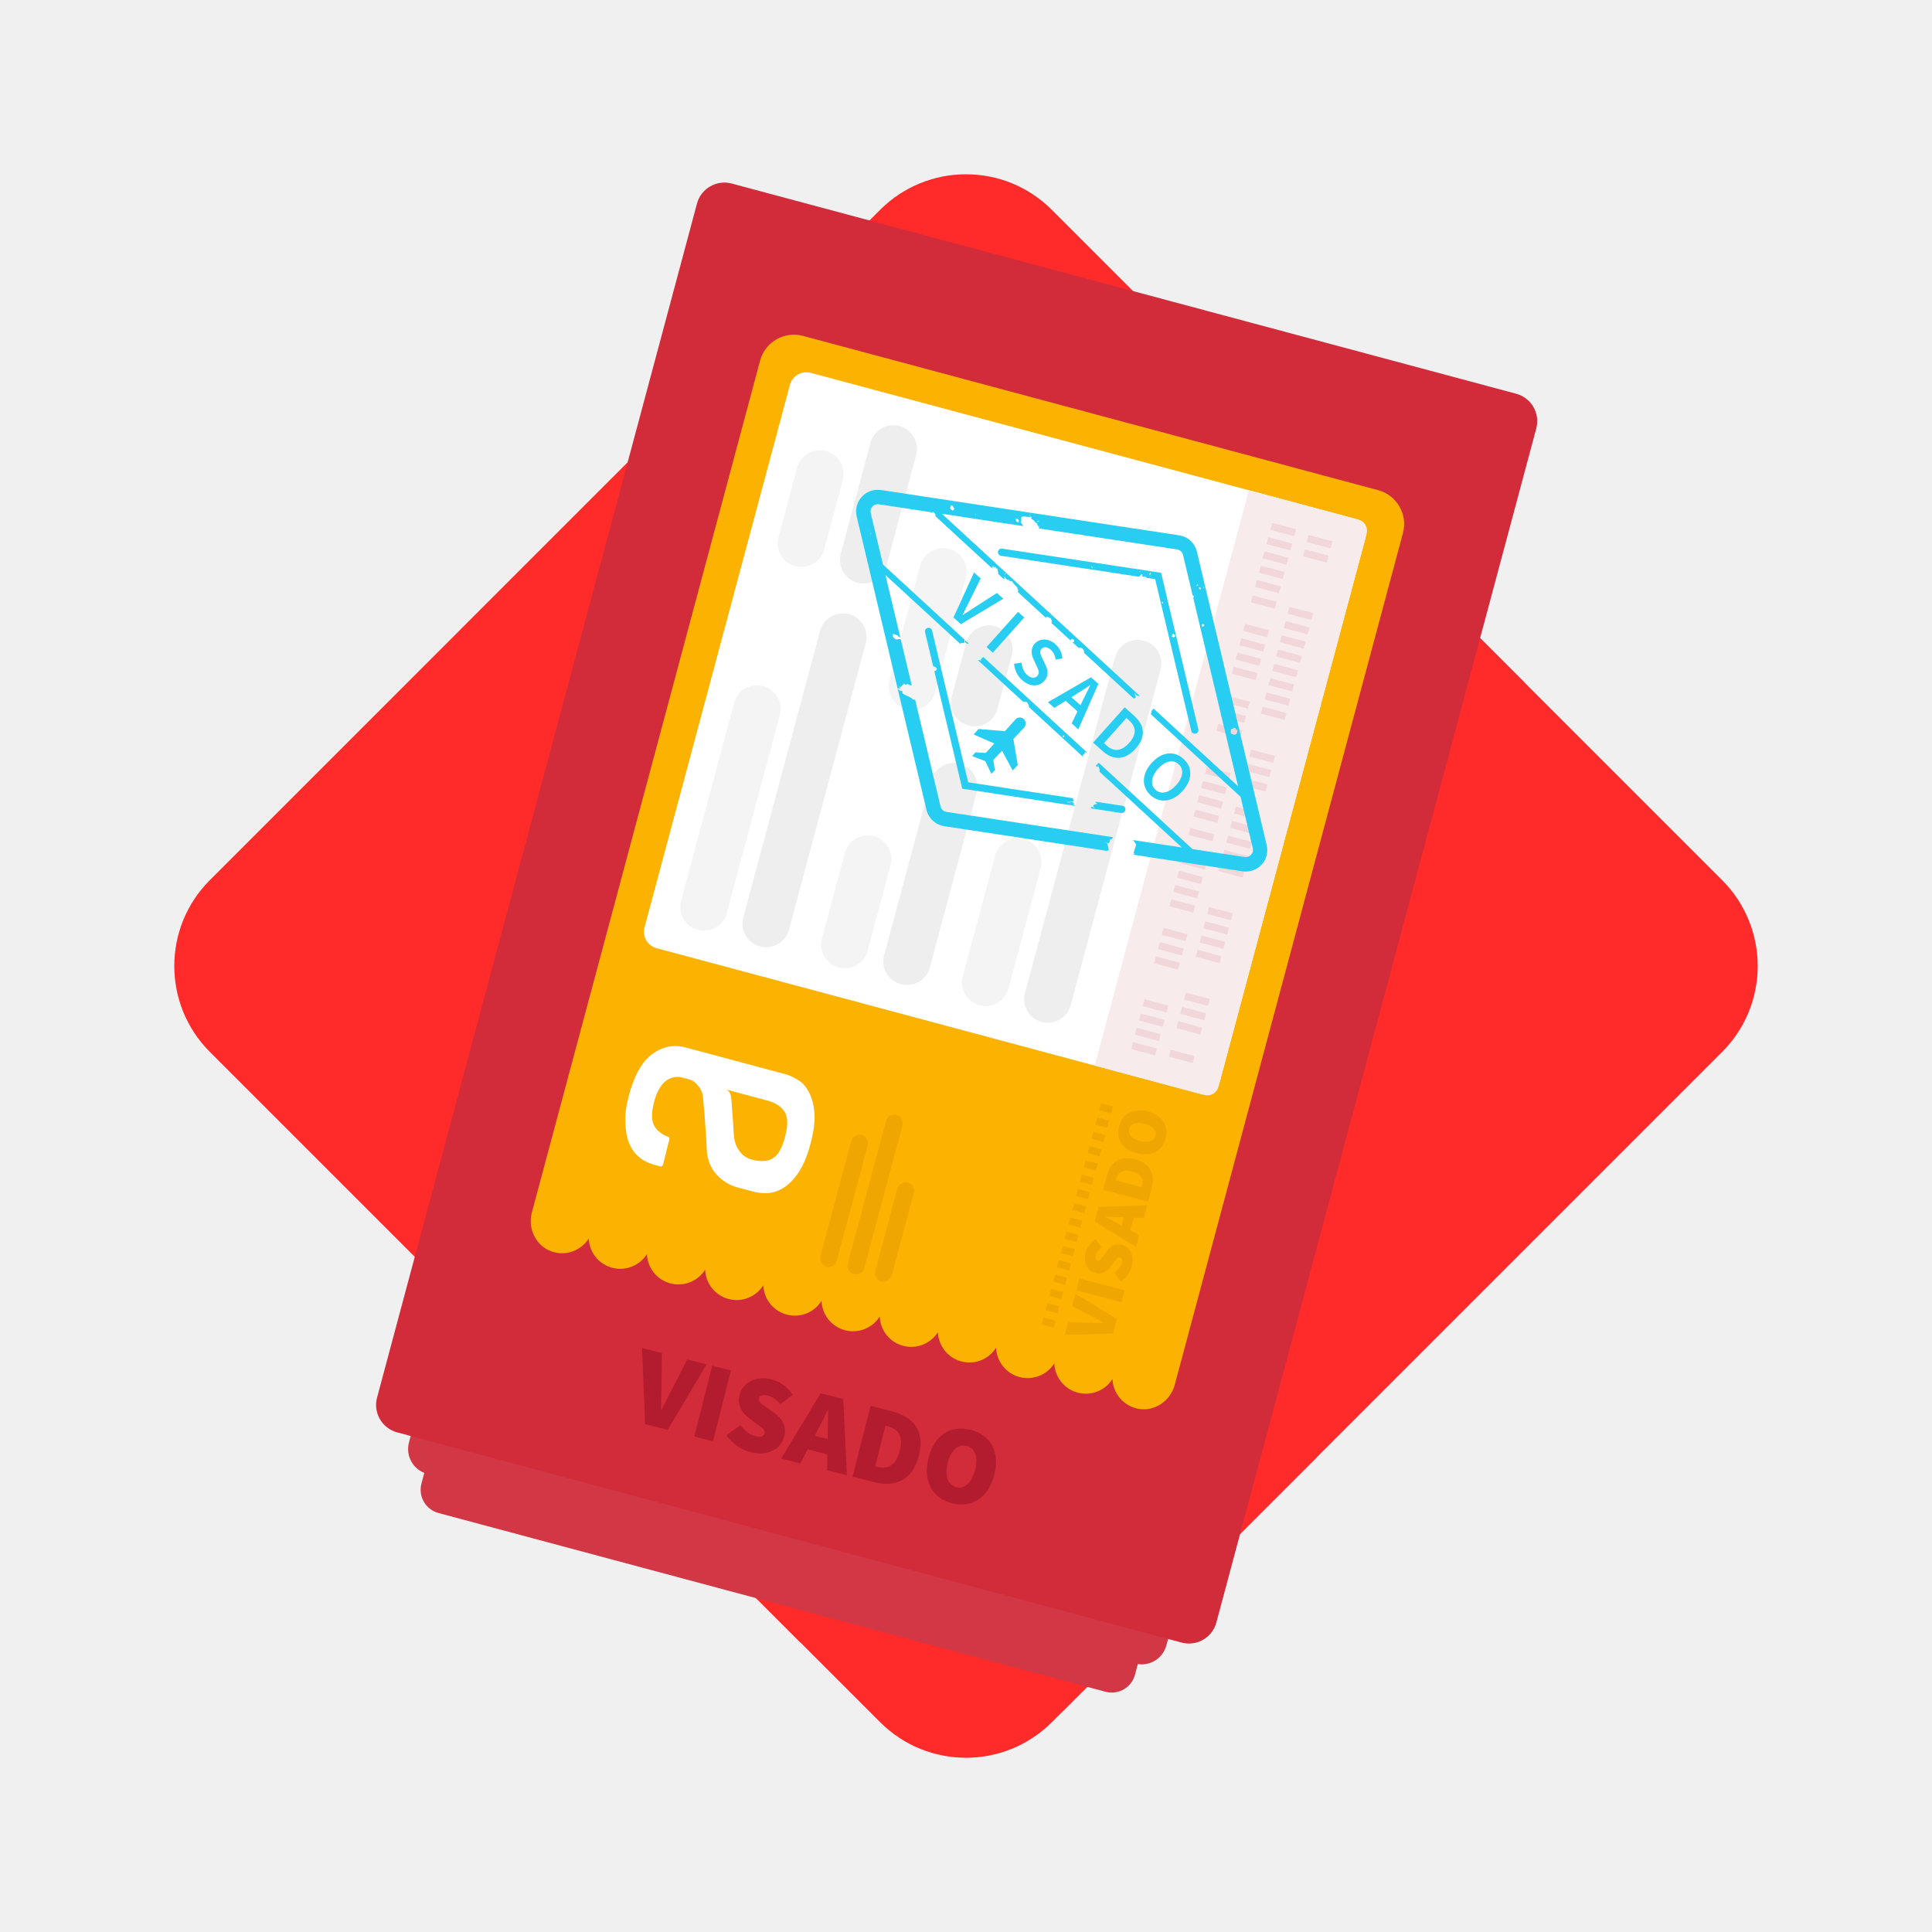
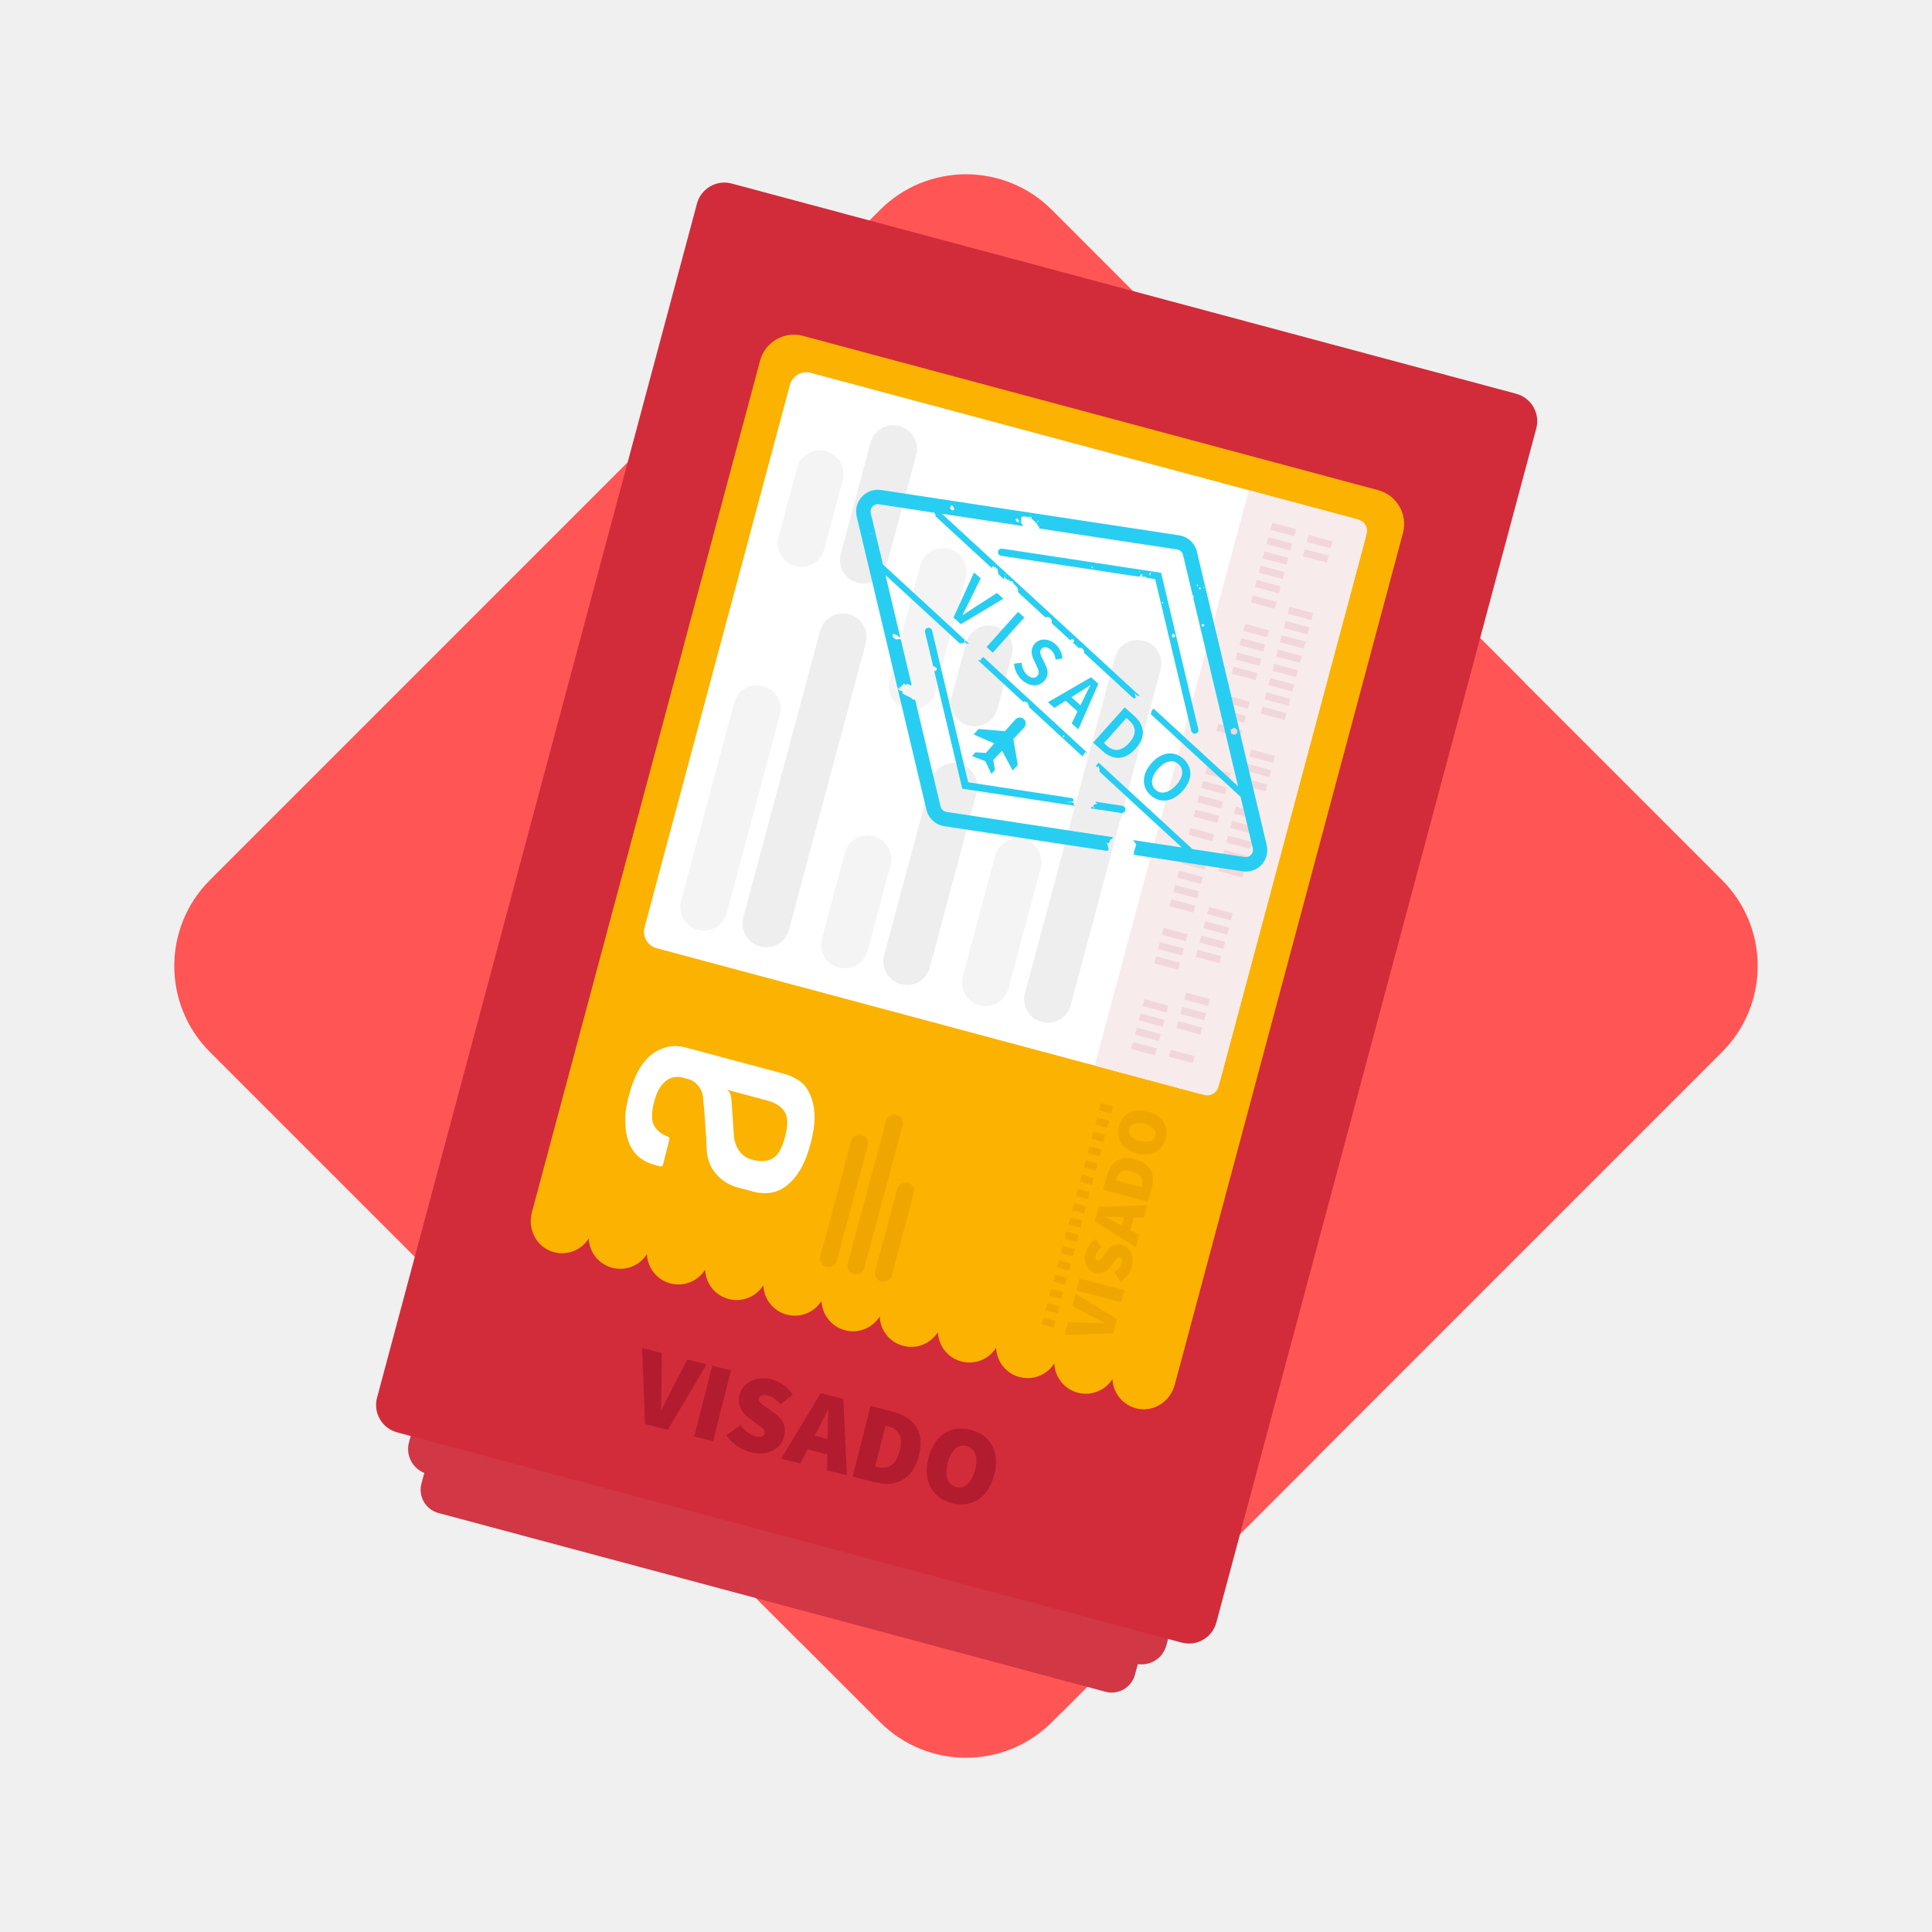
<svg xmlns="http://www.w3.org/2000/svg" version="1.1" id="Layer_1" x="0px" y="0px" viewBox="0 0 454.17 454.17" style="enable-background:new 0 0 454.17 454.17;" xml:space="preserve">
  <defs id="defs277" />
  <style type="text/css" id="style2">
	.st0{fill:#D7DBDE;}
	.st1{fill:#C6CACC;}
	.st2{fill:#d13744;}
	.st3{fill:#d13744;}
	.st4{fill:#D22C3A;}
	.st5{fill:#FBB200;}
	.st6{fill:#FFFFFF;}
	.st7{fill:#F8EBEC;}
	.st8{fill:#F2D7DA;}
	.st9{fill:#F4F4F4;}
	.st10{fill:#EEEEEE;}
	.st11{fill:#EFA600;}
	.st12{fill:#27CEF1;}
	.st13{fill:none;}
	.st14{fill:#B21C2E;}
</style>
  <g id="g272">
-     <path class="st0" d="M404.83,247.29l-95.32,95.32l-18.18,18.18l-35.07,35.07l-6.7,6.7l-2.28,2.28c-11.16,11.16-29.24,11.16-40.39,0   l-18.74-18.74l-11.6-11.6l-66.19-66.19l-61.02-61.02c-11.16-11.16-11.16-29.25,0-40.4L165.55,90.67l4.28-4.28l28.56-28.56   l8.49-8.49c11.16-11.16,29.24-11.16,40.39,0l29.5,29.5l81.55,81.55l46.49,46.49C415.99,218.04,415.99,236.13,404.83,247.29z" id="path4" style="fill:#ff2a2a" />
-     <path class="st1" d="M358.34,160.39l-48.83,182.22l-18.18,18.18l-35.07,35.07l-6.7,6.7l-61.42-16.46l-11.6-11.6l-66.19-66.19   l-2.47-2.47l57.66-215.17l8.68-32.4c0.95-3.57,4.62-5.68,8.18-4.73l15.98,4.28l78.39,21.01L358.34,160.39z" id="path6" style="fill:#ff2a2a" />
+     <path class="st0" d="M404.83,247.29l-95.32,95.32l-18.18,18.18l-35.07,35.07l-6.7,6.7l-2.28,2.28c-11.16,11.16-29.24,11.16-40.39,0   l-18.74-18.74l-11.6-11.6l-66.19-66.19l-61.02-61.02c-11.16-11.16-11.16-29.25,0-40.4L165.55,90.67l4.28-4.28l28.56-28.56   l8.49-8.49c11.16-11.16,29.24-11.16,40.39,0l29.5,29.5l81.55,81.55l46.49,46.49C415.99,218.04,415.99,236.13,404.83,247.29z" id="path4" style="fill:#ff5555" />
+     <path class="st1" d="M358.34,160.39l-48.83,182.22l-18.18,18.18l-35.07,35.07l-6.7,6.7l-61.42-16.46l-11.6-11.6l-66.19-66.19   l-2.47-2.47l57.66-215.17l8.68-32.4c0.95-3.57,4.62-5.68,8.18-4.73l15.98,4.28l78.39,21.01L358.34,160.39z" id="path6" style="fill:#ff5555" />
    <path class="st2" d="M330.74,155.08l-63.93,238.6c-0.81,3.03-3.92,4.83-6.95,4.01l-156.77-42.01c-3.03-0.81-4.83-3.92-4.01-6.95   L163,110.13c0.81-3.03,3.92-4.83,6.95-4.01l156.77,42.01C329.75,148.94,331.55,152.05,330.74,155.08z" id="path8" />
    <path class="st3" d="M342.05,133.51l-67.86,253.28c-0.86,3.22-4.17,5.12-7.38,4.26L100.4,346.46c-3.22-0.86-5.12-4.17-4.26-7.38   L164,85.8c0.86-3.22,4.17-5.12,7.38-4.26l166.41,44.59C341,126.99,342.91,130.29,342.05,133.51z" id="path10" />
    <path class="st4" d="M361.14,100.74l-75.2,280.67c-0.95,3.56-4.62,5.68-8.18,4.72l-184.4-49.41c-3.56-0.95-5.68-4.62-4.72-8.18   l75.2-280.67c0.95-3.56,4.62-5.68,8.18-4.72l184.4,49.41C359.98,93.52,362.1,97.18,361.14,100.74z" id="path12" />
    <path class="st5" d="M125.03,285.02c-1.03,3.84,0.99,7.96,4.76,9.21c3.35,1.11,6.85-0.29,8.61-3.09c0.12,3.16,2.27,6.02,5.49,6.88   c3.22,0.86,6.51-0.53,8.19-3.21c0.12,3.16,2.27,6.02,5.49,6.88c3.22,0.86,6.51-0.53,8.19-3.21c0.12,3.16,2.27,6.02,5.49,6.88   c3.22,0.86,6.51-0.53,8.19-3.21c0.12,3.16,2.27,6.02,5.49,6.88s6.51-0.53,8.19-3.21c0.12,3.16,2.27,6.02,5.49,6.88   c3.22,0.86,6.51-0.53,8.19-3.21c0.12,3.16,2.27,6.02,5.49,6.88c3.22,0.86,6.51-0.53,8.19-3.21c0.12,3.16,2.27,6.02,5.49,6.88   c3.22,0.86,6.51-0.53,8.19-3.21c0.12,3.16,2.27,6.02,5.49,6.88c3.22,0.86,6.51-0.53,8.19-3.21c0.12,3.16,2.27,6.02,5.49,6.88   c3.22,0.86,6.51-0.53,8.19-3.21c0.12,3.3,2.46,6.26,5.91,6.98c3.89,0.81,7.69-1.76,8.72-5.59l53.65-200.24   c1.18-4.39-1.43-8.91-5.82-10.09L188.77,78.96c-4.39-1.18-8.91,1.43-10.09,5.82L125.03,285.02z" id="path14" />
    <path class="st6" d="M320.93,126.72l-34.17,127.51c-0.57,2.14-2.77,3.41-4.91,2.83l-127.5-34.16c-2.14-0.57-3.41-2.77-2.83-4.91   l34.17-127.51c0.57-2.14,2.77-3.41,4.91-2.83l127.51,34.17C320.23,122.39,321.5,124.58,320.93,126.72z" id="path16" />
    <path class="st7" d="M283.14,257.41l-25.8-6.91l36.24-135.25l25.8,6.91c1.43,0.38,2.27,1.85,1.89,3.28L286.42,255.5   C286.04,256.94,284.57,257.79,283.14,257.41z" id="path18" />
    <g id="g134">
      <g id="g72">
        <path class="st8" d="M280.82,248.27l-0.44,1.64l-5.61-1.5l0.44-1.64L280.82,248.27z" id="path20" />
        <path class="st8" d="M282.62,241.56l-0.44,1.64l-5.61-1.5l0.44-1.64L282.62,241.56z" id="path22" />
        <path class="st8" d="M283.52,238.2l-0.44,1.64l-5.61-1.5l0.44-1.64L283.52,238.2z" id="path24" />
        <path class="st8" d="M284.42,234.85l-0.44,1.64l-5.61-1.5l0.44-1.64L284.42,234.85z" id="path26" />
        <path class="st8" d="M287.12,224.78l-0.44,1.64l-5.61-1.5l0.44-1.64L287.12,224.78z" id="path28" />
        <path class="st8" d="M288.02,221.42l-0.44,1.64l-5.61-1.5l0.44-1.64L288.02,221.42z" id="path30" />
        <path class="st8" d="M288.92,218.06l-0.44,1.64l-5.61-1.5l0.44-1.64L288.92,218.06z" id="path32" />
        <path class="st8" d="M289.82,214.71l-0.44,1.64l-5.61-1.5l0.44-1.64L289.82,214.71z" id="path34" />
        <path class="st8" d="M292.52,204.64l-0.44,1.64l-5.61-1.5l0.44-1.64L292.52,204.64z" id="path36" />
        <path class="st8" d="M293.41,201.28l-0.44,1.64l-5.61-1.5l0.44-1.64L293.41,201.28z" id="path38" />
        <path class="st8" d="M294.31,197.93l-0.44,1.64l-5.61-1.5l0.44-1.64L294.31,197.93z" id="path40" />
        <path class="st8" d="M295.24,194.48l-0.44,1.64l-5.61-1.5l0.44-1.64L295.24,194.48z" id="path42" />
        <path class="st8" d="M296.14,191.12l-0.44,1.64l-5.61-1.5l0.44-1.64L296.14,191.12z" id="path44" />
        <path class="st8" d="M297.94,184.41l-0.44,1.64l-5.61-1.5l0.44-1.64L297.94,184.41z" id="path46" />
        <path class="st8" d="M298.84,181.05l-0.44,1.64l-5.61-1.5l0.44-1.64L298.84,181.05z" id="path48" />
        <path class="st8" d="M299.74,177.7l-0.44,1.64l-5.61-1.5l0.44-1.64L299.74,177.7z" id="path50" />
        <path class="st8" d="M302.43,167.63l-0.44,1.64l-5.61-1.5l0.44-1.64L302.43,167.63z" id="path52" />
        <path class="st8" d="M303.33,164.27l-0.44,1.64l-5.61-1.5l0.44-1.64L303.33,164.27z" id="path54" />
        <path class="st8" d="M304.23,160.91l-0.44,1.64l-5.61-1.5l0.44-1.64L304.23,160.91z" id="path56" />
        <path class="st8" d="M305.13,157.56l-0.44,1.64l-5.61-1.5l0.44-1.64L305.13,157.56z" id="path58" />
        <path class="st8" d="M306.03,154.2l-0.44,1.64l-5.61-1.5l0.44-1.64L306.03,154.2z" id="path60" />
        <path class="st8" d="M306.93,150.84l-0.44,1.64l-5.61-1.5l0.44-1.64L306.93,150.84z" id="path62" />
        <path class="st8" d="M307.83,147.49l-0.44,1.64l-5.61-1.5l0.44-1.64L307.83,147.49z" id="path64" />
        <path class="st8" d="M308.73,144.13l-0.44,1.64l-5.61-1.5l0.44-1.64L308.73,144.13z" id="path66" />
        <path class="st8" d="M312.35,130.63l-0.44,1.64l-5.61-1.5l0.44-1.64L312.35,130.63z" id="path68" />
        <path class="st8" d="M313.25,127.27l-0.44,1.64l-5.61-1.5l0.44-1.64L313.25,127.27z" id="path70" />
      </g>
      <g id="g132">
        <path class="st8" d="M301.07,137.84l-0.44,1.64l-5.61-1.5l0.44-1.64L301.07,137.84z" id="path74" />
        <path class="st8" d="M301.97,134.48l-0.44,1.64l-5.61-1.5l0.44-1.64L301.97,134.48z" id="path76" />
        <path class="st8" d="M302.87,131.12l-0.44,1.64l-5.61-1.5l0.44-1.64L302.87,131.12z" id="path78" />
        <path class="st8" d="M303.77,127.77l-0.44,1.64l-5.61-1.5l0.44-1.64L303.77,127.77z" id="path80" />
        <path class="st8" d="M304.67,124.41l-0.44,1.64l-5.61-1.5l0.44-1.64L304.67,124.41z" id="path82" />
        <path class="st8" d="M271.96,246.46l-0.44,1.64l-5.61-1.5l0.44-1.64L271.96,246.46z" id="path84" />
        <path class="st8" d="M272.86,243.1l-0.44,1.64l-5.61-1.5l0.44-1.64L272.86,243.1z" id="path86" />
        <path class="st8" d="M273.76,239.75l-0.44,1.64l-5.61-1.5l0.44-1.64L273.76,239.75z" id="path88" />
        <path class="st8" d="M274.66,236.39l-0.44,1.64l-5.61-1.5l0.44-1.64L274.66,236.39z" id="path90" />
        <path class="st8" d="M277.36,226.32l-0.44,1.64l-5.61-1.5l0.44-1.64L277.36,226.32z" id="path92" />
        <path class="st8" d="M278.26,222.97l-0.44,1.64l-5.61-1.5l0.44-1.64L278.26,222.97z" id="path94" />
        <path class="st8" d="M279.16,219.61l-0.44,1.64l-5.61-1.5l0.44-1.64L279.16,219.61z" id="path96" />
        <path class="st8" d="M280.96,212.9l-0.44,1.64l-5.61-1.5l0.44-1.64L280.96,212.9z" id="path98" />
        <path class="st8" d="M281.86,209.54l-0.44,1.64l-5.61-1.5l0.44-1.64L281.86,209.54z" id="path100" />
        <path class="st8" d="M282.76,206.18l-0.44,1.64l-5.61-1.5l0.44-1.64L282.76,206.18z" id="path102" />
        <path class="st8" d="M283.66,202.83l-0.44,1.64l-5.61-1.5l0.44-1.64L283.66,202.83z" id="path104" />
        <path class="st8" d="M285.45,196.12l-0.44,1.64l-5.61-1.5l0.44-1.64L285.45,196.12z" id="path106" />
        <path class="st8" d="M286.61,191.81l-0.44,1.64l-5.61-1.5l0.44-1.64L286.61,191.81z" id="path108" />
        <path class="st8" d="M287.51,188.45l-0.44,1.64l-5.61-1.5l0.44-1.64L287.51,188.45z" id="path110" />
        <path class="st8" d="M288.41,185.09l-0.44,1.64l-5.61-1.5l0.44-1.64L288.41,185.09z" id="path112" />
        <path class="st8" d="M289.31,181.74l-0.44,1.64l-5.61-1.5l0.44-1.64L289.31,181.74z" id="path114" />
        <path class="st8" d="M292,171.67l-0.44,1.64l-5.61-1.5l0.44-1.64L292,171.67z" id="path116" />
        <path class="st8" d="M292.9,168.31l-0.44,1.64l-5.61-1.5l0.44-1.64L292.9,168.31z" id="path118" />
        <path class="st8" d="M293.8,164.96l-0.44,1.64l-5.61-1.5l0.44-1.64L293.8,164.96z" id="path120" />
        <path class="st8" d="M295.6,158.24l-0.44,1.64l-5.61-1.5l0.44-1.64L295.6,158.24z" id="path122" />
        <path class="st8" d="M296.5,154.89l-0.44,1.64l-5.61-1.5l0.44-1.64L296.5,154.89z" id="path124" />
        <path class="st8" d="M297.4,151.53l-0.44,1.64l-5.61-1.5l0.44-1.64L297.4,151.53z" id="path126" />
        <path class="st8" d="M298.3,148.17l-0.44,1.64l-5.61-1.5l0.44-1.64L298.3,148.17z" id="path128" />
        <path class="st8" d="M300.1,141.46l-0.44,1.64l-5.61-1.5l0.44-1.64L300.1,141.46z" id="path130" />
      </g>
    </g>
    <path class="st6" d="M170.74,256.13c0.48,0.21,0.84,0.63,0.97,1.14c0.17,0.51,0.2,0.94,0.24,1.36c0.06,0.9,0.12,1.85,0.2,2.86   c0.07,1.06,0.17,2.02,0.2,2.86c0.07,1.06,0.11,2.06,0.21,3.02c0.11,0.73,0.31,1.45,0.6,2.13c0.33,0.65,0.75,1.25,1.25,1.79   c0.56,0.57,1.35,1.04,2.34,1.31c2,0.53,3.64,0.46,4.85-0.26c1.26-0.7,2.21-2.37,2.93-5.03c0.73-2.72,0.7-4.7-0.08-5.95   c-0.79-1.25-2.13-2.12-4.02-2.63L170.74,256.13L170.74,256.13z M147.85,257.47c1.27-4.75,3.11-8,5.56-9.73   c2.4-1.75,5.02-2.24,7.78-1.5l23.45,6.28c0.95,0.25,1.94,0.73,2.99,1.37c1.05,0.65,1.91,1.6,2.57,2.93   c0.68,1.27,1.11,2.89,1.25,4.85s-0.16,4.37-0.92,7.24c-0.77,2.86-1.72,5.1-2.82,6.73s-2.28,2.82-3.51,3.58   c-1.11,0.72-2.37,1.15-3.69,1.25c-1.23,0.04-2.32-0.05-3.27-0.3l-3.75-1c-2-0.53-3.7-1.56-5.03-3.06c-1.37-1.51-2.11-3.32-2.3-5.45   c-0.07-1.06-0.1-2.26-0.19-3.64s-0.21-2.65-0.27-3.92c-0.07-1.27-0.18-2.39-0.28-3.35c-0.07-0.58-0.12-1.17-0.14-1.75l-0.19-0.99   c-0.1-0.39-0.29-0.81-0.58-1.25c-0.29-0.44-0.64-0.84-1.05-1.22c-0.45-0.4-0.98-0.68-1.56-0.83l-1.52-0.41   c-0.56-0.15-1.14-0.18-1.71-0.09c-0.62,0.04-1.25,0.29-1.86,0.69c-0.62,0.41-1.19,1.03-1.71,1.83c-0.52,0.8-0.97,1.92-1.32,3.23   c-0.73,2.72-0.68,4.65,0.15,5.91c0.73,1.08,1.79,1.88,3.09,2.33c0.29,0.08,0.41,0.37,0.33,0.66l-1.49,5.94   c-0.08,0.29-0.38,0.47-0.67,0.39l-1.37-0.37c-1.33-0.36-2.5-0.93-3.54-1.78c-1.05-0.85-1.82-1.94-2.38-3.29   c-0.55-1.34-0.87-2.99-0.88-4.86C146.88,262.04,147.2,259.89,147.85,257.47L147.85,257.47z" id="path136" />
    <g id="g142">
      <path class="st9" d="M183.32,168.09l-12.47,46.56c-0.8,2.97-3.85,4.73-6.81,3.93l0,0c-2.97-0.8-4.73-3.85-3.93-6.81l12.47-46.56    c0.8-2.97,3.85-4.73,6.81-3.93l0,0C182.35,162.07,184.12,165.12,183.32,168.09z" id="path138" />
      <path class="st10" d="M203.52,151.2l-18.05,67.36c-0.8,2.97-3.85,4.73-6.81,3.93l0,0c-2.97-0.8-4.73-3.85-3.93-6.81l18.05-67.36    c0.8-2.97,3.85-4.73,6.81-3.93l0,0C202.55,145.18,204.31,148.23,203.52,151.2z" id="path140" />
    </g>
    <g id="g148">
      <path class="st9" d="M209.35,203.38l-5.39,20.13c-0.8,2.97-3.85,4.73-6.81,3.93l0,0c-2.97-0.8-4.73-3.85-3.93-6.81l5.39-20.13    c0.8-2.97,3.85-4.73,6.81-3.93l0,0C208.38,197.36,210.15,200.41,209.35,203.38z" id="path144" />
      <path class="st10" d="M229.59,186.34l-11.01,41.09c-0.8,2.97-3.85,4.73-6.81,3.93l0,0c-2.97-0.8-4.73-3.85-3.93-6.81l11.01-41.09    c0.8-2.97,3.85-4.73,6.81-3.93l0,0C228.62,180.32,230.38,183.38,229.59,186.34z" id="path146" />
    </g>
    <g id="g154">
      <path class="st9" d="M244.65,204.08l-7.58,28.31c-0.8,2.97-3.85,4.73-6.81,3.93l0,0c-2.97-0.8-4.73-3.85-3.93-6.81l7.58-28.31    c0.8-2.97,3.85-4.73,6.81-3.93l0,0C243.69,198.06,245.45,201.11,244.65,204.08z" id="path150" />
      <path class="st10" d="M272.82,157.43l-21.13,78.88c-0.8,2.97-3.85,4.73-6.81,3.93l0,0c-2.97-0.8-4.73-3.85-3.93-6.81l21.13-78.88    c0.8-2.97,3.85-4.73,6.81-3.93l0,0C271.86,151.41,273.62,154.46,272.82,157.43z" id="path152" />
    </g>
    <g id="g160">
      <path class="st9" d="M227.05,135.85l-7.2,26.88c-0.8,2.97-3.85,4.73-6.81,3.93l0,0c-2.97-0.8-4.73-3.85-3.93-6.81l7.2-26.88    c0.8-2.97,3.85-4.73,6.81-3.93l0,0C226.08,129.84,227.85,132.89,227.05,135.85z" id="path156" />
      <path class="st10" d="M237.85,154.02l-3.38,12.63c-0.8,2.97-3.85,4.73-6.81,3.93l0,0c-2.97-0.8-4.73-3.85-3.93-6.81l3.38-12.63    c0.8-2.97,3.85-4.73,6.81-3.93l0,0C236.89,148,238.65,151.05,237.85,154.02z" id="path158" />
    </g>
    <g id="g166">
      <path class="st9" d="M198.12,112.86l-4.36,16.29c-0.8,2.97-3.85,4.73-6.81,3.93l0,0c-2.97-0.8-4.73-3.85-3.93-6.81l4.36-16.29    c0.8-2.97,3.85-4.73,6.81-3.93l0,0C197.15,106.84,198.91,109.89,198.12,112.86z" id="path162" />
      <path class="st10" d="M215.37,106.96l-6.99,26.1c-0.8,2.97-3.85,4.73-6.81,3.93l0,0c-2.97-0.8-4.73-3.85-3.93-6.81l6.99-26.1    c0.8-2.97,3.85-4.73,6.81-3.93l0,0C214.4,100.94,216.16,103.99,215.37,106.96z" id="path164" />
    </g>
    <g id="g200">
      <path class="st11" d="M248.12,310.44l-0.44,1.64l-2.8-0.75l0.44-1.64L248.12,310.44z" id="path168" />
      <path class="st11" d="M249.02,307.09l-0.44,1.64l-2.8-0.75l0.44-1.64L249.02,307.09z" id="path170" />
      <path class="st11" d="M249.92,303.73l-0.44,1.64l-2.8-0.75l0.44-1.64L249.92,303.73z" id="path172" />
      <path class="st11" d="M250.82,300.38l-0.44,1.64l-2.8-0.75l0.44-1.64L250.82,300.38z" id="path174" />
      <path class="st11" d="M251.72,297.02l-0.44,1.64l-2.8-0.75l0.44-1.64L251.72,297.02z" id="path176" />
      <path class="st11" d="M252.62,293.66l-0.44,1.64l-2.8-0.75l0.44-1.64L252.62,293.66z" id="path178" />
      <path class="st11" d="M253.52,290.31l-0.44,1.64l-2.8-0.75l0.44-1.64L253.52,290.31z" id="path180" />
      <path class="st11" d="M254.42,286.95l-0.44,1.64l-2.8-0.75l0.44-1.64L254.42,286.95z" id="path182" />
      <path class="st11" d="M255.32,283.59l-0.44,1.64l-2.8-0.75l0.44-1.64L255.32,283.59z" id="path184" />
      <path class="st11" d="M256.22,280.24l-0.44,1.64l-2.8-0.75l0.44-1.64L256.22,280.24z" id="path186" />
      <path class="st11" d="M257.12,276.88l-0.44,1.64l-2.8-0.75l0.44-1.64L257.12,276.88z" id="path188" />
      <path class="st11" d="M258.02,273.53l-0.44,1.64l-2.8-0.75l0.44-1.64L258.02,273.53z" id="path190" />
      <path class="st11" d="M258.92,270.17l-0.44,1.64l-2.8-0.75l0.44-1.64L258.92,270.17z" id="path192" />
      <path class="st11" d="M259.82,266.81l-0.44,1.64l-2.8-0.75l0.44-1.64L259.82,266.81z" id="path194" />
      <path class="st11" d="M260.71,263.46l-0.44,1.64l-2.8-0.75l0.44-1.64L260.71,263.46z" id="path196" />
      <path class="st11" d="M261.61,260.1l-0.44,1.64l-2.8-0.75l0.44-1.64L261.61,260.1z" id="path198" />
    </g>
    <path class="st11" d="M203.98,269.26l-7.26,27.09c-0.29,1.07-1.39,1.7-2.45,1.42l0,0c-1.07-0.29-1.7-1.39-1.42-2.45l7.26-27.09   c0.29-1.07,1.39-1.7,2.45-1.42l0,0C203.63,267.09,204.27,268.19,203.98,269.26z" id="path202" />
    <path class="st11" d="M212.16,264.53l-8.99,33.55c-0.29,1.07-1.39,1.7-2.45,1.42l0,0c-1.07-0.29-1.7-1.39-1.42-2.45l8.99-33.55   c0.29-1.07,1.39-1.7,2.45-1.42l0,0C211.81,262.37,212.45,263.47,212.16,264.53z" id="path204" />
    <path class="st11" d="M214.81,280.46l-5.19,19.35c-0.29,1.07-1.39,1.7-2.45,1.42l0,0c-1.07-0.29-1.7-1.39-1.42-2.45l5.19-19.35   c0.29-1.07,1.39-1.7,2.45-1.42l0,0C214.46,278.29,215.09,279.39,214.81,280.46z" id="path206" />
    <path class="st12" d="M257.17,180.3l0.03,0.03c0.03-0.01,0.04-0.05,0.06-0.07C257.22,180.26,257.18,180.27,257.17,180.3z" id="path208" />
    <path class="st12" d="M227.12,151.21c0.28,0.12,0.47,0.12,0.64,0.09l-0.86-0.79C226.84,150.72,226.76,150.95,227.12,151.21z" id="path210" />
    <path class="st12" d="M264.56,190.39c0.07-0.47-0.25-0.9-0.71-0.97l-6.26-0.95c-0.02,0.03-0.04,0.07-0.05,0.1   c-0.04,0.25,0.37,0.25,0.43,0.37c-0.07,0.11-1.02,0.05-0.99,0.62l0.46,0.46c-0.35-0.05-0.52-0.52-0.92-0.26   c-0.06,0.09-0.1,0.18-0.14,0.26l7.21,1.1C264.05,191.17,264.49,190.85,264.56,190.39z" id="path212" />
    <path class="st12" d="M238.01,181.03c0.03,0.05,0.11,0.06,0.15,0.01l1.04-1.14c0.03-0.03,0.05-0.08,0.04-0.13l-1.02-6.06l2.47-2.6   c0.53-0.56,0.59-1.47,0.04-2.02c-0.57-0.59-1.52-0.56-2.05,0.06l-2.44,2.74l-6.12-0.51c-0.04,0-0.09,0.01-0.12,0.05l-1.04,1.13   c-0.04,0.04-0.03,0.12,0.03,0.15l0,0l4.74,2.06l-1.98,2.23l-2.36-0.15c-0.04,0-0.09,0.01-0.12,0.05l-0.67,0.73   c-0.04,0.04-0.03,0.12,0.04,0.16l2.92,1.12c0.04,0.02,0.06,0.04,0.09,0.08l1.34,2.81c0.02,0.06,0.11,0.08,0.16,0.02l0.67-0.73   c0.03-0.03,0.05-0.08,0.04-0.13l-0.35-2.32l2.06-2.15L238.01,181.03z" id="path214" />
    <path class="st12" d="M240.66,165l-0.02-0.25c0.05,0.17,0.19,0.2,0.34,0.25c0.03-0.02,0.08-0.04,0.09-0.11   c0.03,0.13,0.15,0.16,0.23,0.24l0.11-0.16c0.12,0.36,0.52,0.79,0.47,1.25l12.65,11.65c0.03-0.08,0.07-0.21-0.07-0.23   c-0.08-0.07,0.25,0.04,0.21-0.21l-0.08-0.15c0.12,0.02,0.25,0.15,0.39-0.02l-0.15-0.28c0.09,0.02,0.19,0.11,0.27,0.03l-0.05-0.29   c0.11,0.09,0.19,0.28,0.36,0.21c0.06,0,0.09-0.02,0.12-0.05l-24.38-22.44c-0.2,0.21-0.45,0.4-0.64,0.62   c0.08,0.06,0.19,0.14,0.3,0.2c-0.33-0.08-0.65-0.09-0.93-0.07l10.69,9.84C240.6,165.02,240.63,165.03,240.66,165z M250.15,172.9   c0,0.13,0.11,0.22,0.01,0.35c-0.09-0.02-0.24,0.06-0.32-0.04l-0.06-0.12c0.04-0.13,0.25,0.16,0.23-0.12l-0.16-0.02   C249.96,172.91,250.05,172.83,250.15,172.9z" id="path216" />
    <path class="st12" d="M297.77,198.65l-16.4-68.95c-0.48-2.03-2.13-3.55-4.19-3.86l-70.07-10.65c-1.68-0.25-3.36,0.34-4.51,1.59   s-1.6,2.98-1.21,4.63l16.4,68.95c0.24,1.02,0.77,1.9,1.5,2.57c0.73,0.67,1.66,1.13,2.69,1.29l38.26,5.81   c-0.02-0.01-0.03-0.02-0.05-0.02c0.16-0.13,0.51-0.02,0.43-0.28c-0.2-0.66-0.07-1.48-0.88-1.93c0.28,0.1,0.49,0.48,0.91,0.43   c0.2-0.27,0.31-0.58,0.27-0.98c0.11,0.35,0.42-0.11,0.55-0.11c0.08-0.1,0.1-0.22,0.13-0.34l-39.1-5.94   c-0.69-0.11-1.24-0.61-1.4-1.29l-6-25.22c-0.1,0.09,0.13,0.3-0.51,0.07c-0.42-0.55-1.6-0.87-2.19-1.26   c-0.68-0.41,0.22-0.5-0.64-0.83c-0.06,0.24-0.24-0.1-0.46-0.13c-0.21-0.19-0.16-0.25-0.04-0.36l-0.25-0.15   c0.11-0.04,0.56,0.21,0.71,0.14l-0.38-0.41c0.15-0.08,0.3,0.09,0.45,0.17c0.03-0.51,0.57-0.45,0.67-0.97l0.46,0.38   c0.27-0.03,0.26-0.26,0.52-0.26c0.21,0.36,0.53,0.32,0.88,0.35l-2.56-10.76c-0.57-0.33-0.92,0.31-1.5-0.26   c-0.39-0.25-0.39-0.59-0.47-0.86c0.16-0.41,0.75,0.04,1.27,0.19c0.1,0.33,0.34,0.38,0.58,0.43l-3.49-14.66l17.59,16.19   c0.12-0.07,0.21-0.16,0.22-0.33c0.06,0.23,0.4,0.11,0.51,0.17c0.4-0.09,0.23-0.55,0.3-0.82l-19.21-17.68l-2.87-12.09   c-0.13-0.56,0.01-1.12,0.4-1.54s0.94-0.61,1.5-0.53l12.28,1.87l0.31,0.28c-0.03-0.12-0.05-0.24-0.07-0.36l0.19,0.16   c0.06-0.01,0.05-0.11,0.08-0.15l-0.04-0.08c0.19,0.33,0.65,0.51,0.6,0.96c-0.02,0.04-0.06,0.05-0.1,0.07l13.29,12.24   c0.04-0.03,0.08-0.06,0.12-0.06l-0.12-0.23l0.24,0.09l0.07-0.35c0.06,0.12,0.19,0.41,0.44,0.43l0.09-0.24   c0.08-0.04,0.08,0.81,0.45,0.38c0.03,0.46,0.31,0.94,0.23,1.37l1.28,1.18c0.1,0.01,0.21,0.01,0.27,0.01   c-0.25-0.31-0.09-0.53-0.01-0.64l0.06,0.35c0.26,0.19,0.42,0.47,0.73,0.55c-0.03-0.09,0-0.17,0.16-0.13   c0.06,0.09,0.04,0.15,0.02,0.2c0.4,0.26,0.65,0.25,0.79,0.15c0.11,0.47,0.69,0.98,1.16,1.48l0.26,0.02   c-0.29-0.11-0.13,0.25-0.26,0.29c0.45,0.36,0.17,0.53,0.15,0.78l6.46,5.95c0.12,0,0.24,0.16,0.28-0.09   c-0.01-0.14,0.15,0.18,0.19-0.05c0.09,0.18,0.28,0.05,0.38,0.16l0.02-0.05c0.03,0.35,0.53,0,0.51,0.58   c0.34,0.08-0.02,0.46,0.16,0.6c-0.03,0.08-0.08,0.11-0.11,0.17l4.49,4.13l0.04-0.17c0.22,0.06,0.16-0.3,0.4-0.21   c0.06,0.07,0.15,0.22,0.27,0.11c0.06,0.2,0.3,0.38,0.07,0.62c-0.08,0.03-0.18,0.07-0.29,0.09l1.45,1.33c0-0.02-0.01-0.03-0.01-0.05   c0.07,0.05,0.1,0.1,0.17,0.12l-0.02-0.24c0.12,0.15,0.27,0.16,0.45,0.17l0.02-0.05c0.36,0.13,0.58,0.54,0.66,0.86   c-0.01,0.1-0.03,0.2-0.05,0.3l11.55,10.63c0.02-0.02,0.03-0.05,0.05-0.07c0.07,0.49,0.48,0.01,0.65-0.12   c-0.34-0.28-0.24-0.79-0.19-1.04l0.16,0.52c0.32,0.08,0.55,0.39,0.88,0.24c-0.01-0.02,0-0.04-0.01-0.05l-46.47-42.78l19.09,2.9   c-0.03-0.03-0.06-0.06-0.09-0.09c0.07,0.07,0.09,0.04,0.12,0.05l-0.68-1.04l0.21,0.14c-0.03-0.45,0.01-0.71,0.04-1.18   c0.5-0.35,1.64,0.13,2.18-0.08c0.54,0.25-0.02,0.18,0.15,0.47c0.17,0.08,0.5,0.48,0.44,0.18c0.16,0.32,0.44,0.53,0.61,0.82   l0.28,0.01c0.11,0.34,0.01,0.47,0.43,0.88c0.25,0.01,0.01-0.29,0.32-0.22c-0.3,0.07-0.24,0.36-0.25,0.62l32.43,4.93   c0.34,0.05,0.65,0.2,0.9,0.43s0.42,0.52,0.5,0.86l2.26,9.5c0.1,0.06,0.21,0.13,0.34,0.27c-0.12,0.09-0.13,0.24-0.18,0.4   l10.52,44.22l-19.81-18.23c-0.62,0.3-0.48,0.77-0.7,1.28l21.1,19.42l2.87,12.09c0.13,0.56-0.01,1.12-0.4,1.54   c-0.39,0.42-0.94,0.61-1.5,0.53l-12.28-1.87l-22.12-20.37c-0.01,0.02-0.02,0.03-0.03,0.05l0.12,0.11l-0.32,0.17   c0.16,0.23-0.27,0.1-0.16,0.38c-0.16-0.08-0.22,0-0.25,0.12c0.17,0.14,0.39,0.22,0.52,0.22l0.08-0.34c0.17,0.48,0.42,1.01,0.3,1.46   l19.36,17.82l-11.47-1.74c0.26,0.35,0.51,0.7,0.74,1c-0.13,0.7-0.45,1.38-0.63,2.08c0.09,0.03,0.22,0.1,0.35,0.11   c-0.17,0.05-0.33,0.15-0.48,0.24l25.77,3.92l0,0c1.68,0.25,3.36-0.34,4.51-1.59C297.71,202.03,298.16,200.3,297.77,198.65z    M212.66,138.11l0.02,0.07l-0.05-0.03L212.66,138.11z M212.6,138.08v0.02l-0.04-0.05L212.6,138.08z M204.73,125.4   c-0.01,0.06-0.05,0.12-0.13,0.07c-0.03-0.05-0.04-0.08-0.02-0.12C204.63,125.32,204.7,125.35,204.73,125.4z M204.41,124.65   c0.01,0.01,0,0.02-0.01,0.04c-0.02,0-0.07-0.02-0.05-0.04C204.37,124.63,204.39,124.62,204.41,124.65z M204.1,124.69   c-0.02,0.04-0.08,0.06-0.1,0.01l-0.01-0.04C204.03,124.62,204.1,124.64,204.1,124.69z M202.42,122.37l-0.12,0.04   c-0.06-0.03,0.01-0.03-0.01-0.06C202.31,122.3,202.36,122.34,202.42,122.37z M236.97,135.74l-0.04,0.08l-0.06-0.09L236.97,135.74z    M236.34,134.88c0.09,0.13-0.05,0.17-0.11,0.25c0.01,0.05,0.01,0.09-0.01,0.12c-0.03-0.06-0.01-0.09,0.01-0.12   C236.21,135,236.15,134.86,236.34,134.88z M223.46,119.68c0.08-0.17-0.1-0.2-0.16-0.32c0.02-0.03,0.06-0.01,0.1-0.01   c-0.1-0.23,0.1-0.13,0.06-0.37l0.05,0.02v-0.21c0.14,0.23,0.25-0.13,0.33,0.15l0.15-0.08c-0.02,0.29,0.54,0.68,0.19,1.03   C223.91,120.13,223.68,119.82,223.46,119.68z M229.24,120.86c-0.01,0.07,0.17-0.05,0.16-0.19c-0.05,0.07,0.04,0.12,0.05,0.18   c-0.04,0-0.04,0.04-0.06,0.08L229.24,120.86z M239.45,122.71c-0.17,0.13-0.4-0.03-0.52-0.14l-0.21-0.4l0.05,0.02l0.09-0.24   l0.05,0.02l0.02-0.16c0.06,0.12,0.23,0.2,0.24,0.09C239.37,122.18,239.66,122.34,239.45,122.71z M242,120.91   c0.07,0.01,0.19,0.12,0.21,0.21C242.11,121.11,241.97,120.97,242,120.91z M243.95,122.85c-0.06-0.16-0.16-0.38,0.02-0.38   c0.21,0.21,0.11-0.07,0.16-0.09C244.44,122.8,243.82,122.47,243.95,122.85z M281.37,137.74c-0.02-0.14-0.08-0.26,0.09-0.33   C281.78,137.44,281.62,137.82,281.37,137.74z M282.02,138.53c-0.15-0.1-0.2-0.27-0.1-0.41   C282.38,137.95,282.33,138.62,282.02,138.53z M282.96,138.01c0.28,0.06,0.05,0.17-0.02,0.28   C282.94,138.17,282.72,138.12,282.96,138.01z M282.72,147.3c-0.22-0.05-0.23-0.3-0.26-0.45c0.14-0.21,0.4-0.13,0.58-0.06   C283.19,147.06,282.95,147.24,282.72,147.3z M290.24,172.72c-0.26,0.03-0.44-0.15-0.66-0.19c-0.5-0.26-0.12-0.71-0.26-1.03   c0.3-0.17,0.46-0.19,0.83-0.41c0.48,0.07,0.29,0.47,0.77,0.54C290.84,172.21,290.86,172.52,290.24,172.72z" id="path218" />
    <path class="st12" d="M280.3,172.26c0.2,0.18,0.49,0.27,0.77,0.2c0.46-0.11,0.74-0.57,0.63-1.02l-8.75-36.79l-15.25-2.32   c0.01,0.04-0.02,0.05-0.11,0.01c-0.01-0.01-0.01-0.02-0.02-0.03l-22-3.34c-0.47-0.07-0.9,0.25-0.97,0.71s0.25,0.9,0.71,0.97   l32.47,4.93c0.2-0.18,0.37-0.37,0.49-0.59c0.62-0.14,0.04,0.29,0.31,0.57c0.19-0.04,0.65,0.26,0.49-0.15   c0.17,0.22,0.38,0.33,0.58,0.45l0.47,0.07l0.1-0.1c0.02,0.04,0.03,0.08,0.05,0.12l1.28,0.19l8.49,35.67   C280.09,172,280.18,172.15,280.3,172.26z M256.97,133.25l-0.03-0.09l0.01-0.03L256.97,133.25z M238.47,130.94l-0.06-0.12l0.03-0.02   l0.06,0.12L238.47,130.94z M256.79,133.61c-0.21-0.29-0.23-0.46-0.16-0.61C256.63,133.22,257.14,133.62,256.79,133.61z    M257.1,133.56l-0.01-0.09c-0.02-0.02-0.03-0.03,0-0.02v0.02C257.13,133.51,257.24,133.62,257.1,133.56z M257.2,133.27l0.03,0.01   l0.05,0.18L257.2,133.27z M267.81,134.33c0.07-0.05,0.23-0.01,0.28,0.11C267.99,134.51,267.81,134.44,267.81,134.33z M270.28,134.8   c0.28,0.11,0.08-0.22,0.12-0.3c0.45,0.36-0.26,0.46-0.01,0.91C270.28,135.22,270.1,134.98,270.28,134.8z M273.14,141.47   c0.32-0.03,0.27,0.28,0.13,0.44C273.15,141.78,273.07,141.63,273.14,141.47z M275.41,149.7c0.18-0.24,0.02-0.71,0.47-0.72   c0.15,0.16,0.55,0.39,0.31,0.68C276.03,149.99,275.64,149.69,275.41,149.7z" id="path220" />
    <path class="st12" d="M252.81,189.46c-0.18-0.13-0.34-0.28-0.52-0.43l0.23-0.18c-0.42-0.54-1.25-0.06-1.72-0.29   c0.55-0.16,1.75,0.15,1.53-0.61c-0.08-0.11-0.13-0.21-0.16-0.31l-24.58-3.74l-8.48-35.67c-0.11-0.45-0.57-0.74-1.02-0.63   c-0.46,0.11-0.74,0.57-0.63,1.02l1.89,7.94c0.2,0.14,0.56,0.26,0.78,0.43c0.2,0.36,0.04,0.73-0.5,0.77l6.57,27.64L252.81,189.46z    M251.81,189.03l0.03,0.03l-0.45,0.08C251.43,189,251.68,189.08,251.81,189.03z" id="path222" />
    <g id="g242">
      <path class="st13" d="M194.71,331.47l-0.1-0.03c-0.79,1.6-1.7,3.49-2.51,4.98l-0.56,1.08l3.05,0.77l0.02-1.22    C194.59,335.36,194.69,333.23,194.71,331.47z" id="path224" />
      <path class="st13" d="M208.42,335.21l-0.26-0.07l-2.43,9.58l0.26,0.07c2.41,0.61,4.55,0.12,5.53-3.77    C212.51,337.12,210.82,335.82,208.42,335.21z" id="path226" />
      <path class="st13" d="M227.22,339.92c-2-0.51-3.67,0.92-4.43,3.94c-0.77,3.02-0.02,5.23,1.98,5.73s3.71-1.08,4.47-4.1    C230.01,342.48,229.22,340.43,227.22,339.92z" id="path228" />
      <path class="st14" d="M161.58,319.59l-3.53,6.84c-0.88,1.66-1.65,3.29-2.56,4.96l-0.1-0.03c-0.01-1.91,0.12-3.7,0.11-5.58    l0.1-7.71l-4.66-1.18l0.7,17.89l5.33,1.35l9.13-15.4L161.58,319.59z" id="path230" />
      <rect x="158.93" y="327.66" transform="matrix(0.2456 -0.9694 0.9694 0.2456 -193.4518 411.2896)" class="st14" width="17.17" height="4.54" id="rect232" />
      <path class="st14" d="M182.25,332.34l-1.82-1.31c-1.36-0.97-2.24-1.49-2.04-2.29c0.19-0.74,0.95-0.96,2.03-0.69    c1.23,0.31,2.1,0.97,3.02,2.05l2.9-2.21c-1.15-1.9-3.07-3.15-4.97-3.63c-3.64-0.92-6.79,0.76-7.51,3.6    c-0.61,2.41,0.57,4.31,2.18,5.48l1.85,1.4c1.27,0.92,2.05,1.39,1.84,2.18c-0.19,0.74-0.86,1.03-2.19,0.7    c-1.23-0.31-2.55-1.35-3.48-2.6l-3.28,2.38c1.38,2.07,3.6,3.45,5.7,3.98c4.15,1.05,7.14-0.86,7.85-3.68    C184.93,335.42,184.11,333.69,182.25,332.34z" id="path234" />
      <path class="st14" d="M192.92,327.53l-9.29,15.36l4.51,1.14l1.72-3.32l4.64,1.18l-0.07,3.74l4.66,1.18l-0.85-17.93L192.92,327.53z     M191.53,337.5l0.56-1.08c0.81-1.48,1.73-3.38,2.51-4.98l0.1,0.03c-0.01,1.77-0.12,3.89-0.11,5.59l-0.02,1.22L191.53,337.5z" id="path236" />
      <path class="st14" d="M209.57,331.74l-4.92-1.25l-4.22,16.64l5.17,1.31c4.81,1.22,8.93-0.41,10.42-6.3    C217.52,336.27,214.64,333.03,209.57,331.74z M211.52,341.01c-0.99,3.89-3.13,4.38-5.53,3.77l-0.26-0.07l2.43-9.58l0.26,0.07    C210.82,335.82,212.51,337.12,211.52,341.01z" id="path238" />
      <path class="st14" d="M228.18,336.13c-4.61-1.17-8.51,1.11-9.9,6.59s0.92,9.5,5.53,10.66s8.55-1.27,9.94-6.75    C235.13,341.19,232.79,337.3,228.18,336.13z M229.24,345.5c-0.77,3.02-2.47,4.6-4.47,4.1s-2.75-2.71-1.98-5.73    c0.77-3.02,2.44-4.45,4.43-3.94S230.01,342.48,229.24,345.5z" id="path240" />
    </g>
    <g id="g256">
      <path class="st11" d="M252.07,307.01l4.33,2.3c1.05,0.57,2.08,1.07,3.14,1.67l-0.02,0.07c-1.21-0.01-2.35-0.1-3.55-0.11    l-4.91-0.12l-0.78,2.96l11.38-0.32l0.9-3.38l-9.73-5.92L252.07,307.01z" id="path244" />
      <rect x="257.26" y="297.86" transform="matrix(0.2566 -0.9665 0.9665 0.2566 -100.848 475.5307)" class="st11" width="2.89" height="10.92" id="rect246" />
      <path class="st11" d="M260.33,293.95l-0.84,1.15c-0.63,0.86-0.97,1.41-1.47,1.28c-0.47-0.12-0.6-0.61-0.42-1.29    c0.21-0.78,0.63-1.33,1.32-1.91l-1.38-1.86c-1.22,0.72-2.02,1.93-2.34,3.13c-0.61,2.31,0.43,4.32,2.24,4.8    c1.53,0.4,2.75-0.33,3.5-1.35l0.9-1.17c0.59-0.8,0.9-1.29,1.4-1.16c0.47,0.12,0.65,0.56,0.43,1.4c-0.21,0.78-0.88,1.61-1.68,2.2    l1.49,2.1c1.33-0.87,2.22-2.26,2.57-3.59c0.7-2.63-0.5-4.55-2.28-5.02C262.31,292.27,261.2,292.78,260.33,293.95z" id="path248" />
      <path class="st11" d="M257.35,287.13l9.7,6.02l0.76-2.86l-2.1-1.12l0.78-2.95l2.38,0.07l0.78-2.96l-11.41,0.41L257.35,287.13z     M263.68,288.09l-0.69-0.37c-0.94-0.53-2.14-1.12-3.15-1.63l0.02-0.07c1.12,0.02,2.48,0.1,3.55,0.11l0.78,0.02L263.68,288.09z" id="path250" />
      <path class="st11" d="M260.15,276.57l-0.83,3.12l10.56,2.8l0.87-3.28c0.81-3.05-0.2-5.68-3.93-6.68    C263.08,271.54,261,273.36,260.15,276.57z M266.06,275.39c2.47,0.66,2.77,2.02,2.36,3.55l-0.04,0.16l-6.07-1.61l0.04-0.16    C262.75,275.8,263.59,274.74,266.06,275.39z" id="path252" />
      <path class="st11" d="M263.08,264.76c-0.78,2.92,0.65,5.42,4.12,6.34c3.47,0.92,6.05-0.52,6.82-3.44    c0.78-2.92-0.74-5.45-4.22-6.37C266.34,260.38,263.85,261.84,263.08,264.76z M269.04,264.15c1.92,0.51,2.91,1.61,2.57,2.87    c-0.34,1.27-1.74,1.73-3.66,1.22s-2.81-1.58-2.48-2.85C265.82,264.13,267.13,263.65,269.04,264.15z" id="path254" />
    </g>
    <g id="g270">
      <path class="st12" d="M228.97,134.58l1.56,1.39l-2.56,5.21c-0.57,1.18-1.12,2.16-1.68,3.35l0.05,0.04    c1.12-0.69,2.04-1.34,3.14-2.04l4.88-3.13l1.5,1.34l-9.98,5.99l-1.74-1.56L228.97,134.58z" id="path258" />
      <path class="st12" d="M239.32,143.84l1.47,1.31l-7.41,8.28l-1.47-1.32L239.32,143.84z" id="path260" />
      <path class="st12" d="M238.39,156.02l1.76-0.24c0.09,1.1,0.54,2.19,1.31,2.88c0.93,0.83,1.82,0.87,2.4,0.22    c0.61-0.68,0.27-1.38-0.2-2.37l-0.69-1.51c-0.51-1.07-0.79-2.48,0.29-3.7c1.18-1.32,3.26-1.29,4.87,0.15    c0.97,0.87,1.55,2.11,1.61,3.34l-1.59,0.26c-0.13-0.92-0.45-1.69-1.16-2.32c-0.79-0.7-1.63-0.79-2.17-0.19    c-0.58,0.65-0.17,1.46,0.27,2.35l0.7,1.47c0.62,1.29,0.75,2.53-0.32,3.73c-1.2,1.34-3.32,1.46-5.18-0.2    C239.17,158.91,238.49,157.5,238.39,156.02z" id="path262" />
      <path class="st12" d="M256.48,159.21l1.72,1.54l-4.71,10.7l-1.56-1.39l2.68-5.54c0.52-1.11,1.12-2.28,1.69-3.4l-0.05-0.05    c-1.05,0.71-2.13,1.43-3.18,2.07l-5.22,3.27l-1.5-1.34L256.48,159.21z M251,163.11l3.9,3.49l-1.03,1.15l-3.9-3.49L251,163.11z" id="path264" />
      <path class="st12" d="M264.39,166.28l2.21,1.98c2.54,2.27,2.81,4.98,0.36,7.72s-5.24,2.83-7.7,0.63l-2.29-2.04L264.39,166.28z     M260.15,175.27c1.67,1.49,3.47,1.4,5.3-0.64c1.82-2.04,1.65-3.77-0.01-5.27l-0.64-0.58l-5.28,5.9L260.15,175.27z" id="path266" />
      <path class="st12" d="M270.72,179.36c2.4-2.68,5.31-2.92,7.47-0.99s2.23,4.86-0.16,7.53c-2.4,2.68-5.37,2.99-7.53,1.06    C268.34,185.02,268.32,182.04,270.72,179.36z M276.52,184.54c1.66-1.86,1.83-3.74,0.53-4.9c-1.3-1.17-3.15-0.79-4.81,1.07    s-1.89,3.8-0.59,4.97C272.95,186.84,274.85,186.4,276.52,184.54z" id="path268" />
    </g>
  </g>
</svg>
